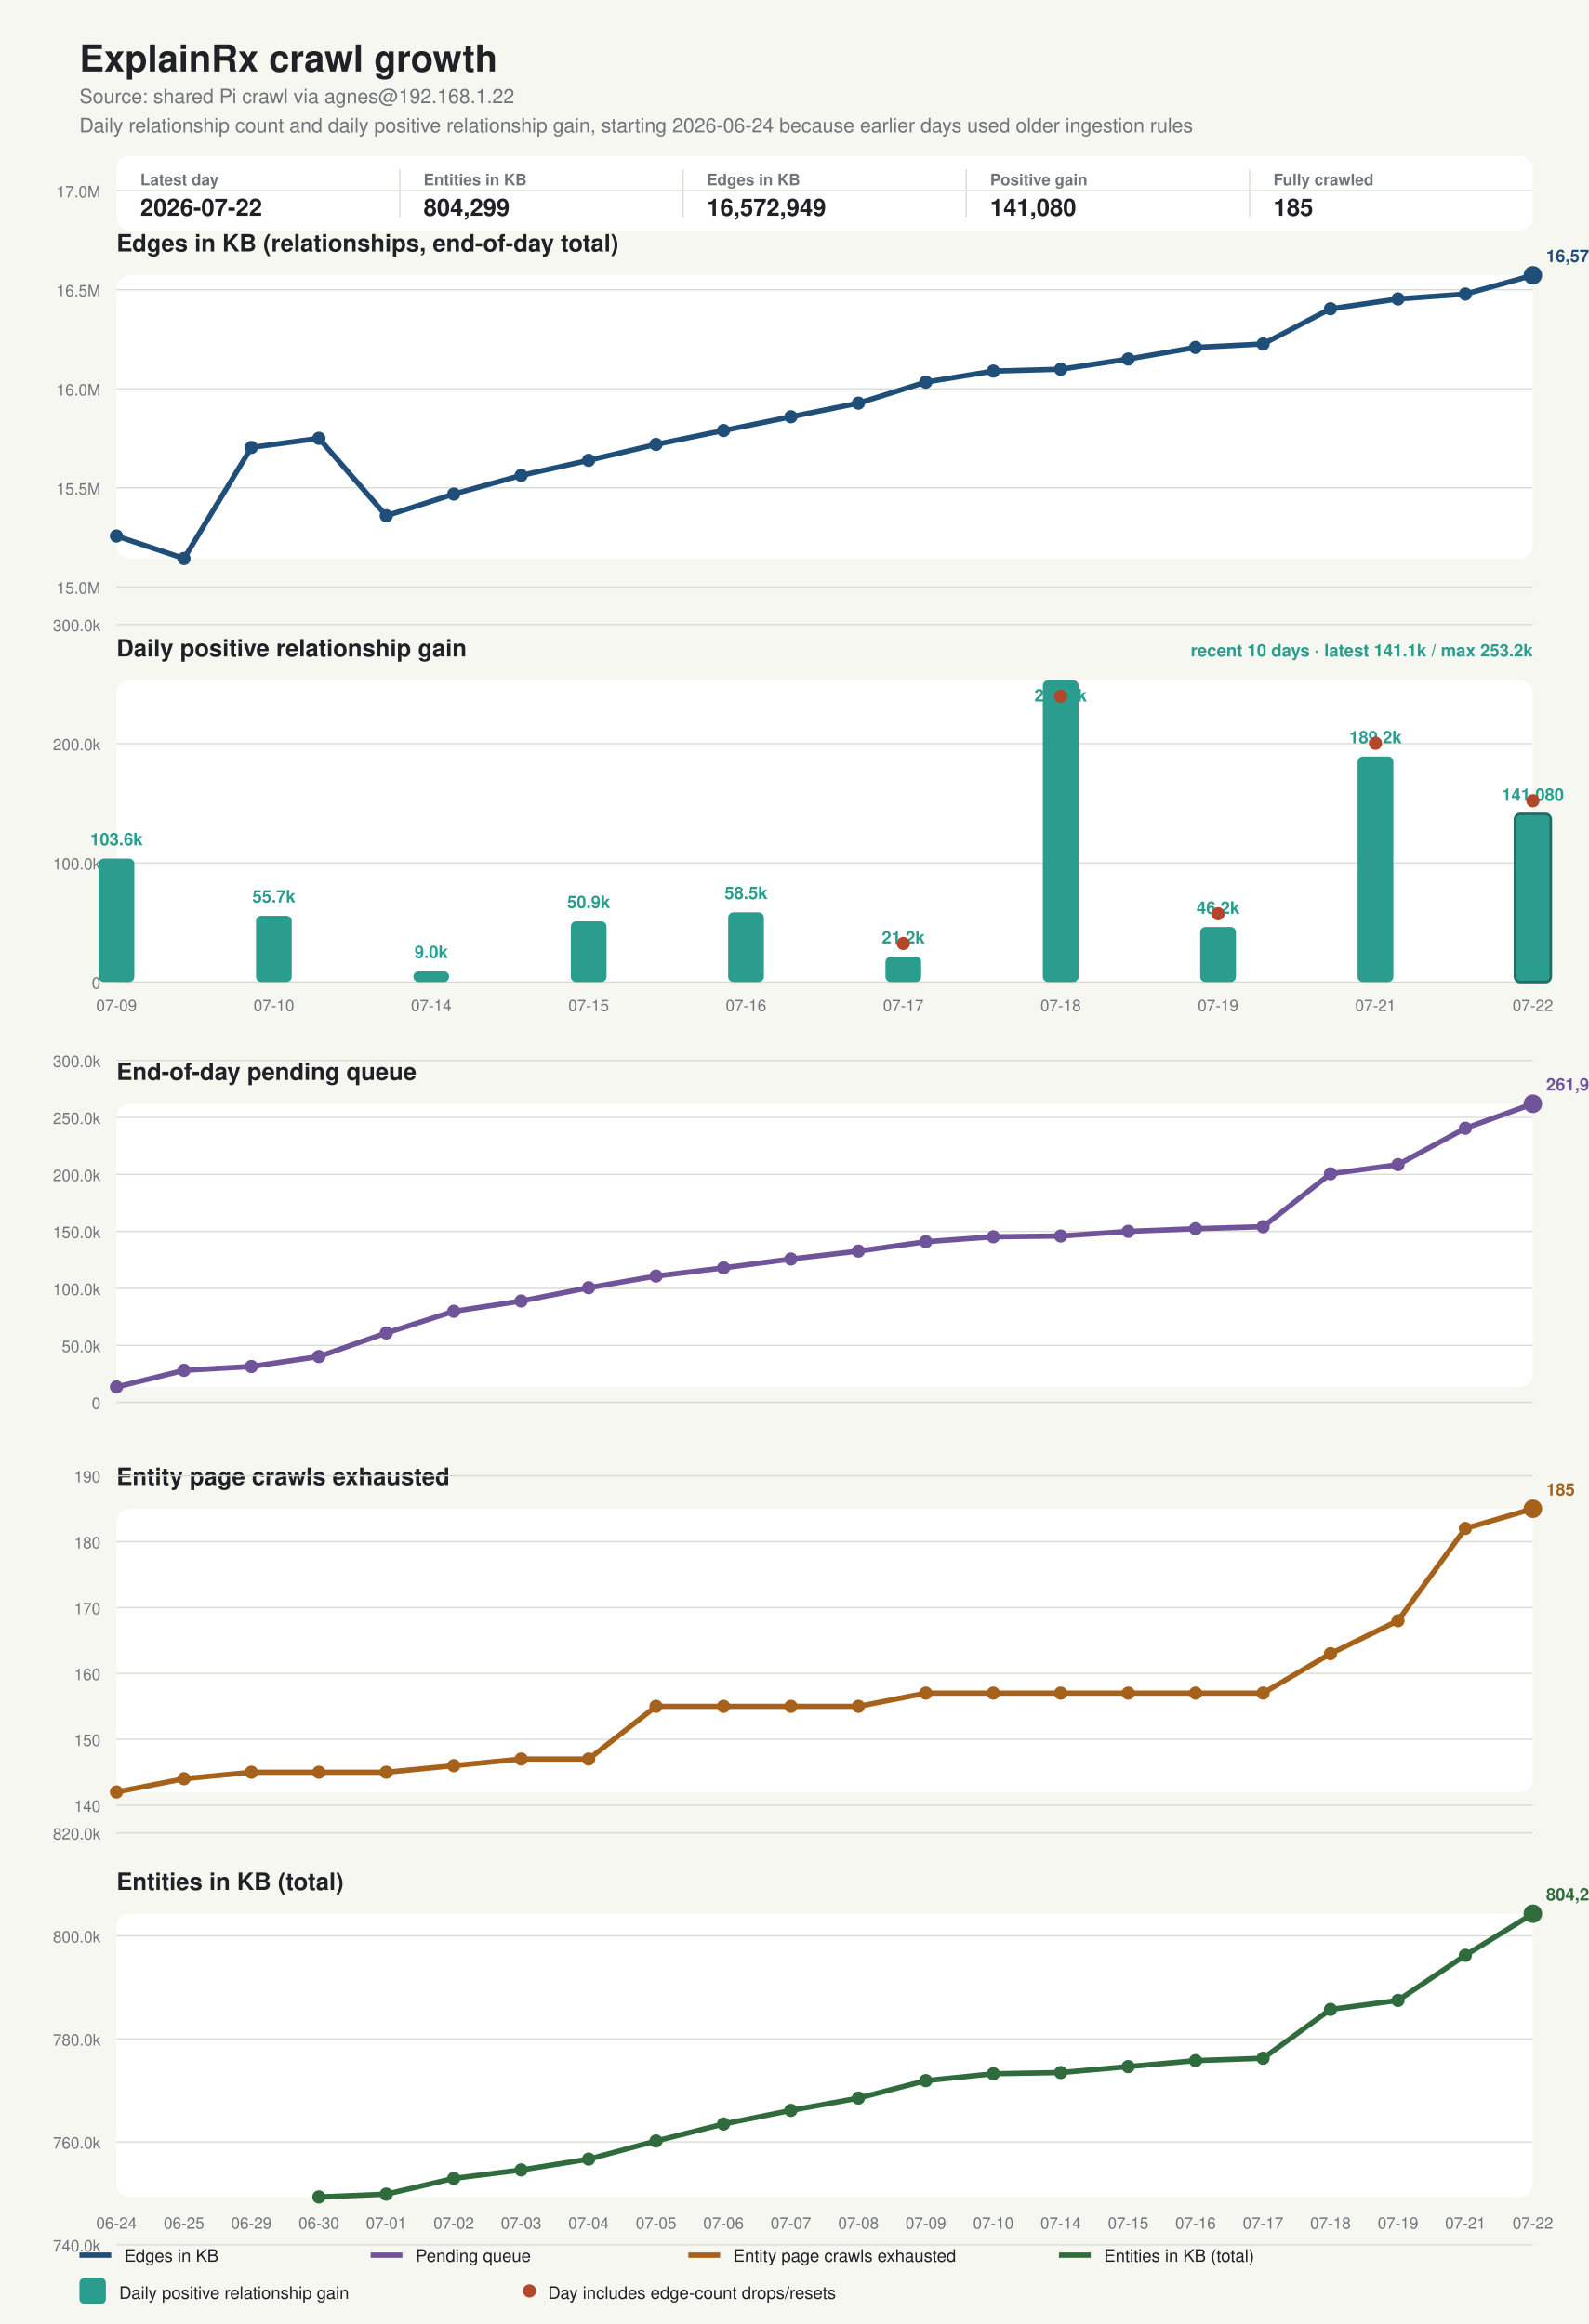
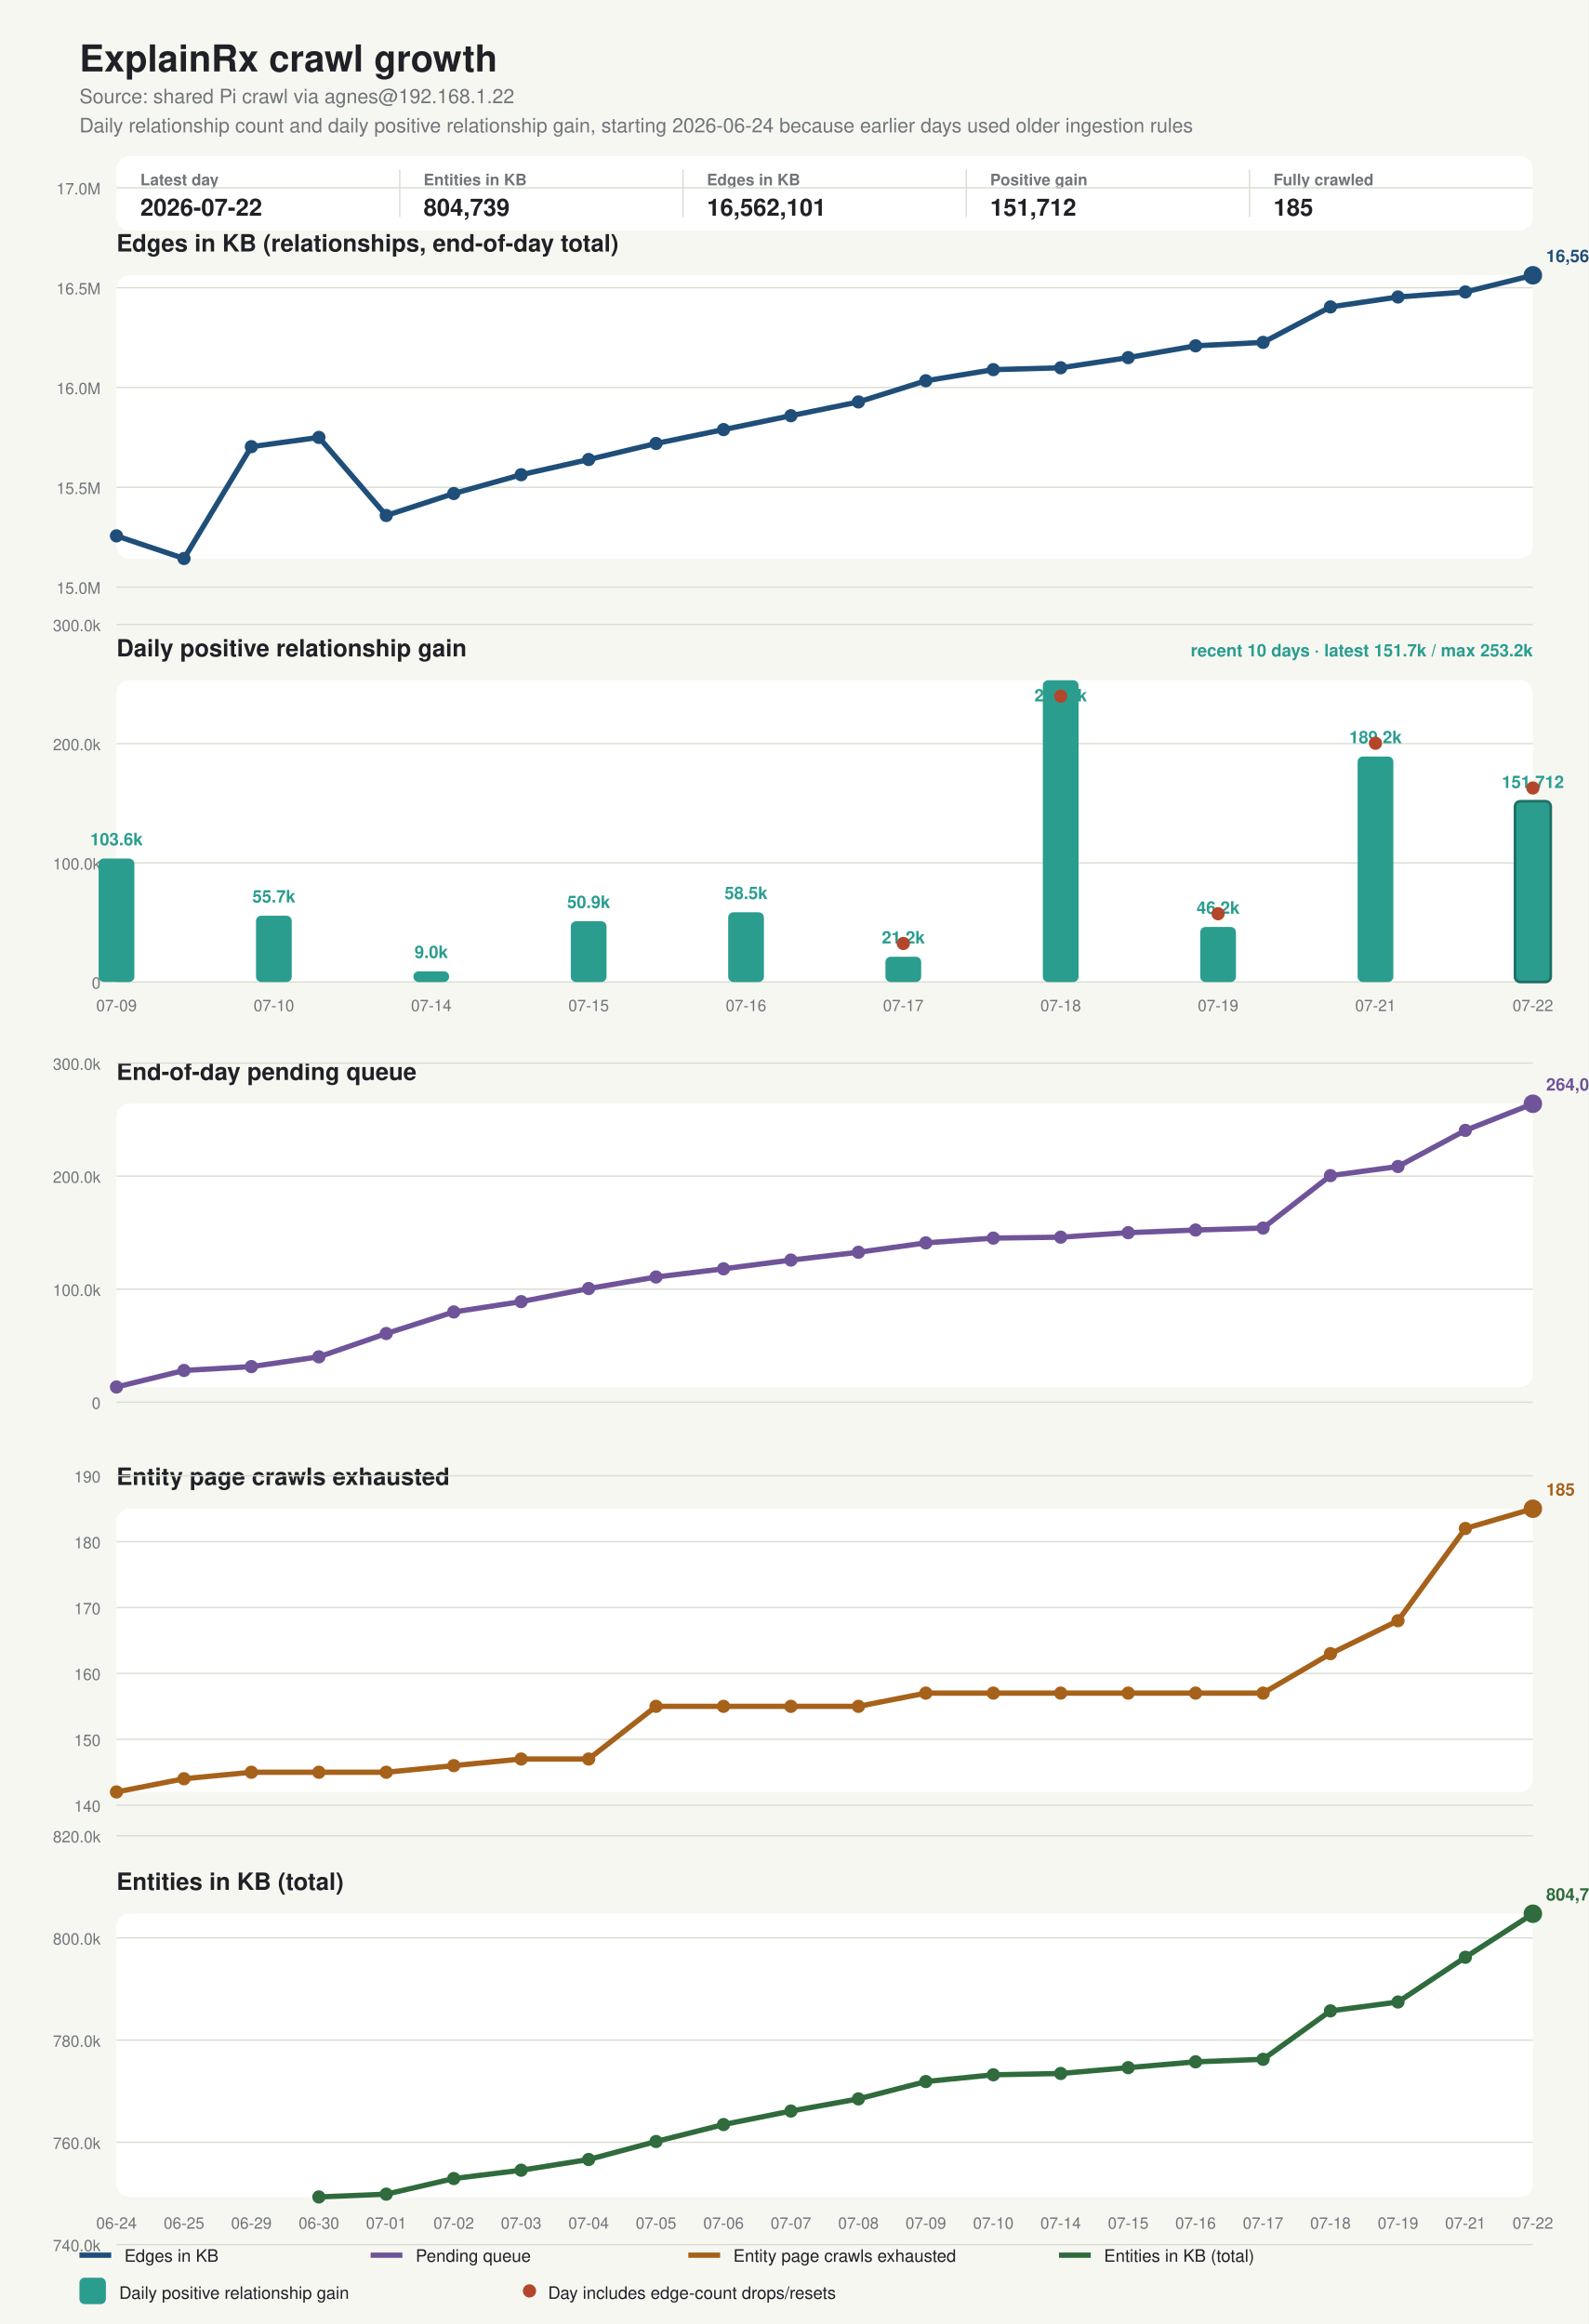
<svg xmlns="http://www.w3.org/2000/svg" width="1200" height="1756" viewBox="0 0 1200 1756">
  <rect width="100%" height="100%" fill="#f7f7f2" />
  <text x="60" y="54" font-family="Helvetica, Arial, sans-serif" font-size="28" font-weight="700" fill="#202126">ExplainRx crawl growth</text>
  <text x="60" y="78" font-family="Helvetica, Arial, sans-serif" font-size="15" fill="#70757a">Source: shared Pi crawl via agnes@192.168.1.22</text>
  <text x="60" y="100" font-family="Helvetica, Arial, sans-serif" font-size="15" fill="#70757a">Daily relationship count and daily positive relationship gain, starting 2026-06-24 because earlier days used older ingestion rules</text>
  <rect x="88" y="118" width="1070" height="56" fill="#ffffff" rx="10" />
  <rect x="88" y="208" width="1070" height="214" fill="#ffffff" rx="10" />
  <rect x="88" y="514" width="1070" height="228" fill="#ffffff" rx="10" />
  <rect x="88" y="834" width="1070" height="214" fill="#ffffff" rx="10" />
  <rect x="88" y="1140" width="1070" height="214" fill="#ffffff" rx="10" />
  <rect x="88" y="1446" width="1070" height="214" fill="#ffffff" rx="10" />
  <text x="88" y="190" font-family="Helvetica, Arial, sans-serif" font-size="18" font-weight="700" fill="#202126">Edges in KB (relationships, end-of-day total)</text>
  <text x="88" y="496" font-family="Helvetica, Arial, sans-serif" font-size="18" font-weight="700" fill="#202126">Daily positive relationship gain</text>
-   <text x="1158" y="496" text-anchor="end" font-family="Helvetica, Arial, sans-serif" font-size="13" font-weight="700" fill="#2a9d8f">recent 10 days · latest 141.1k / max 253.2k</text>
+   <text x="1158" y="496" text-anchor="end" font-family="Helvetica, Arial, sans-serif" font-size="13" font-weight="700" fill="#2a9d8f">recent 10 days · latest 151.7k / max 253.2k</text>
  <text x="88" y="816" font-family="Helvetica, Arial, sans-serif" font-size="18" font-weight="700" fill="#202126">End-of-day pending queue</text>
  <text x="88" y="1122" font-family="Helvetica, Arial, sans-serif" font-size="18" font-weight="700" fill="#202126">Entity page crawls exhausted</text>
  <text x="88" y="1428" font-family="Helvetica, Arial, sans-serif" font-size="18" font-weight="700" fill="#202126">Entities in KB (total)</text>
  <text x="106.0" y="140" font-family="Helvetica, Arial, sans-serif" font-size="12" font-weight="700" fill="#70757a">Latest day</text>
  <text x="106.0" y="163" font-family="Helvetica, Arial, sans-serif" font-size="18" font-weight="700" fill="#202126">2026-07-22</text>
  <line x1="302.0" y1="128" x2="302.0" y2="164" stroke="#d8ddd2" stroke-width="1" />
  <text x="320.0" y="140" font-family="Helvetica, Arial, sans-serif" font-size="12" font-weight="700" fill="#70757a">Entities in KB</text>
-   <text x="320.0" y="163" font-family="Helvetica, Arial, sans-serif" font-size="18" font-weight="700" fill="#202126">804,299</text>
+   <text x="320.0" y="163" font-family="Helvetica, Arial, sans-serif" font-size="18" font-weight="700" fill="#202126">804,739</text>
  <line x1="516.0" y1="128" x2="516.0" y2="164" stroke="#d8ddd2" stroke-width="1" />
  <text x="534.0" y="140" font-family="Helvetica, Arial, sans-serif" font-size="12" font-weight="700" fill="#70757a">Edges in KB</text>
-   <text x="534.0" y="163" font-family="Helvetica, Arial, sans-serif" font-size="18" font-weight="700" fill="#202126">16,572,949</text>
+   <text x="534.0" y="163" font-family="Helvetica, Arial, sans-serif" font-size="18" font-weight="700" fill="#202126">16,562,101</text>
  <line x1="730.0" y1="128" x2="730.0" y2="164" stroke="#d8ddd2" stroke-width="1" />
  <text x="748.0" y="140" font-family="Helvetica, Arial, sans-serif" font-size="12" font-weight="700" fill="#70757a">Positive gain</text>
-   <text x="748.0" y="163" font-family="Helvetica, Arial, sans-serif" font-size="18" font-weight="700" fill="#202126">141,080</text>
+   <text x="748.0" y="163" font-family="Helvetica, Arial, sans-serif" font-size="18" font-weight="700" fill="#202126">151,712</text>
  <line x1="944.0" y1="128" x2="944.0" y2="164" stroke="#d8ddd2" stroke-width="1" />
  <text x="962.0" y="140" font-family="Helvetica, Arial, sans-serif" font-size="12" font-weight="700" fill="#70757a">Fully crawled</text>
  <text x="962.0" y="163" font-family="Helvetica, Arial, sans-serif" font-size="18" font-weight="700" fill="#202126">185</text>
-   <line x1="88" y1="443.5" x2="1158" y2="443.5" stroke="#d8ddd2" stroke-width="1" />
-   <text x="76" y="448.5" text-anchor="end" font-family="Helvetica, Arial, sans-serif" font-size="12" fill="#70757a">15.0M</text>
-   <line x1="88" y1="368.6" x2="1158" y2="368.6" stroke="#d8ddd2" stroke-width="1" />
-   <text x="76" y="373.6" text-anchor="end" font-family="Helvetica, Arial, sans-serif" font-size="12" fill="#70757a">15.5M</text>
-   <line x1="88" y1="293.8" x2="1158" y2="293.8" stroke="#d8ddd2" stroke-width="1" />
-   <text x="76" y="298.8" text-anchor="end" font-family="Helvetica, Arial, sans-serif" font-size="12" fill="#70757a">16.0M</text>
-   <line x1="88" y1="218.9" x2="1158" y2="218.9" stroke="#d8ddd2" stroke-width="1" />
-   <text x="76" y="223.9" text-anchor="end" font-family="Helvetica, Arial, sans-serif" font-size="12" fill="#70757a">16.5M</text>
-   <line x1="88" y1="144.1" x2="1158" y2="144.1" stroke="#d8ddd2" stroke-width="1" />
-   <text x="76" y="149.1" text-anchor="end" font-family="Helvetica, Arial, sans-serif" font-size="12" fill="#70757a">17.0M</text>
+   <line x1="88" y1="443.6" x2="1158" y2="443.6" stroke="#d8ddd2" stroke-width="1" />
+   <text x="76" y="448.6" text-anchor="end" font-family="Helvetica, Arial, sans-serif" font-size="12" fill="#70757a">15.0M</text>
+   <line x1="88" y1="368.2" x2="1158" y2="368.2" stroke="#d8ddd2" stroke-width="1" />
+   <text x="76" y="373.2" text-anchor="end" font-family="Helvetica, Arial, sans-serif" font-size="12" fill="#70757a">15.5M</text>
+   <line x1="88" y1="292.8" x2="1158" y2="292.8" stroke="#d8ddd2" stroke-width="1" />
+   <text x="76" y="297.8" text-anchor="end" font-family="Helvetica, Arial, sans-serif" font-size="12" fill="#70757a">16.0M</text>
+   <line x1="88" y1="217.4" x2="1158" y2="217.4" stroke="#d8ddd2" stroke-width="1" />
+   <text x="76" y="222.4" text-anchor="end" font-family="Helvetica, Arial, sans-serif" font-size="12" fill="#70757a">16.5M</text>
+   <line x1="88" y1="141.9" x2="1158" y2="141.9" stroke="#d8ddd2" stroke-width="1" />
+   <text x="76" y="146.9" text-anchor="end" font-family="Helvetica, Arial, sans-serif" font-size="12" fill="#70757a">17.0M</text>
  <line x1="88" y1="742.0" x2="1158" y2="742.0" stroke="#d8ddd2" stroke-width="1" />
  <text x="76" y="747.0" text-anchor="end" font-family="Helvetica, Arial, sans-serif" font-size="12" fill="#70757a">0</text>
  <line x1="88" y1="652.0" x2="1158" y2="652.0" stroke="#d8ddd2" stroke-width="1" />
  <text x="76" y="657.0" text-anchor="end" font-family="Helvetica, Arial, sans-serif" font-size="12" fill="#70757a">100.0k</text>
  <line x1="88" y1="561.9" x2="1158" y2="561.9" stroke="#d8ddd2" stroke-width="1" />
  <text x="76" y="566.9" text-anchor="end" font-family="Helvetica, Arial, sans-serif" font-size="12" fill="#70757a">200.0k</text>
  <line x1="88" y1="471.9" x2="1158" y2="471.9" stroke="#d8ddd2" stroke-width="1" />
  <text x="76" y="476.9" text-anchor="end" font-family="Helvetica, Arial, sans-serif" font-size="12" fill="#70757a">300.0k</text>
-   <line x1="88" y1="1059.6" x2="1158" y2="1059.6" stroke="#d8ddd2" stroke-width="1" />
-   <text x="76" y="1064.6" text-anchor="end" font-family="Helvetica, Arial, sans-serif" font-size="12" fill="#70757a">0</text>
-   <line x1="88" y1="1016.6" x2="1158" y2="1016.6" stroke="#d8ddd2" stroke-width="1" />
-   <text x="76" y="1021.6" text-anchor="end" font-family="Helvetica, Arial, sans-serif" font-size="12" fill="#70757a">50.0k</text>
-   <line x1="88" y1="973.5" x2="1158" y2="973.5" stroke="#d8ddd2" stroke-width="1" />
-   <text x="76" y="978.5" text-anchor="end" font-family="Helvetica, Arial, sans-serif" font-size="12" fill="#70757a">100.0k</text>
-   <line x1="88" y1="930.4" x2="1158" y2="930.4" stroke="#d8ddd2" stroke-width="1" />
-   <text x="76" y="935.4" text-anchor="end" font-family="Helvetica, Arial, sans-serif" font-size="12" fill="#70757a">150.0k</text>
-   <line x1="88" y1="887.4" x2="1158" y2="887.4" stroke="#d8ddd2" stroke-width="1" />
-   <text x="76" y="892.4" text-anchor="end" font-family="Helvetica, Arial, sans-serif" font-size="12" fill="#70757a">200.0k</text>
-   <line x1="88" y1="844.3" x2="1158" y2="844.3" stroke="#d8ddd2" stroke-width="1" />
-   <text x="76" y="849.3" text-anchor="end" font-family="Helvetica, Arial, sans-serif" font-size="12" fill="#70757a">250.0k</text>
-   <line x1="88" y1="801.2" x2="1158" y2="801.2" stroke="#d8ddd2" stroke-width="1" />
-   <text x="76" y="806.2" text-anchor="end" font-family="Helvetica, Arial, sans-serif" font-size="12" fill="#70757a">300.0k</text>
+   <line x1="88" y1="1059.5" x2="1158" y2="1059.5" stroke="#d8ddd2" stroke-width="1" />
+   <text x="76" y="1064.5" text-anchor="end" font-family="Helvetica, Arial, sans-serif" font-size="12" fill="#70757a">0</text>
+   <line x1="88" y1="974.1" x2="1158" y2="974.1" stroke="#d8ddd2" stroke-width="1" />
+   <text x="76" y="979.1" text-anchor="end" font-family="Helvetica, Arial, sans-serif" font-size="12" fill="#70757a">100.0k</text>
+   <line x1="88" y1="888.7" x2="1158" y2="888.7" stroke="#d8ddd2" stroke-width="1" />
+   <text x="76" y="893.7" text-anchor="end" font-family="Helvetica, Arial, sans-serif" font-size="12" fill="#70757a">200.0k</text>
+   <line x1="88" y1="803.3" x2="1158" y2="803.3" stroke="#d8ddd2" stroke-width="1" />
+   <text x="76" y="808.3" text-anchor="end" font-family="Helvetica, Arial, sans-serif" font-size="12" fill="#70757a">300.0k</text>
  <line x1="88" y1="1364.0" x2="1158" y2="1364.0" stroke="#d8ddd2" stroke-width="1" />
  <text x="76" y="1369.0" text-anchor="end" font-family="Helvetica, Arial, sans-serif" font-size="12" fill="#70757a">140</text>
  <line x1="88" y1="1314.2" x2="1158" y2="1314.2" stroke="#d8ddd2" stroke-width="1" />
  <text x="76" y="1319.2" text-anchor="end" font-family="Helvetica, Arial, sans-serif" font-size="12" fill="#70757a">150</text>
  <line x1="88" y1="1264.4" x2="1158" y2="1264.4" stroke="#d8ddd2" stroke-width="1" />
  <text x="76" y="1269.4" text-anchor="end" font-family="Helvetica, Arial, sans-serif" font-size="12" fill="#70757a">160</text>
  <line x1="88" y1="1214.7" x2="1158" y2="1214.7" stroke="#d8ddd2" stroke-width="1" />
  <text x="76" y="1219.7" text-anchor="end" font-family="Helvetica, Arial, sans-serif" font-size="12" fill="#70757a">170</text>
  <line x1="88" y1="1164.9" x2="1158" y2="1164.9" stroke="#d8ddd2" stroke-width="1" />
  <text x="76" y="1169.9" text-anchor="end" font-family="Helvetica, Arial, sans-serif" font-size="12" fill="#70757a">180</text>
  <line x1="88" y1="1115.1" x2="1158" y2="1115.1" stroke="#d8ddd2" stroke-width="1" />
  <text x="76" y="1120.1" text-anchor="end" font-family="Helvetica, Arial, sans-serif" font-size="12" fill="#70757a">190</text>
-   <line x1="88" y1="1696.2" x2="1158" y2="1696.2" stroke="#d8ddd2" stroke-width="1" />
-   <text x="76" y="1701.2" text-anchor="end" font-family="Helvetica, Arial, sans-serif" font-size="12" fill="#70757a">740.0k</text>
-   <line x1="88" y1="1618.4" x2="1158" y2="1618.4" stroke="#d8ddd2" stroke-width="1" />
-   <text x="76" y="1623.4" text-anchor="end" font-family="Helvetica, Arial, sans-serif" font-size="12" fill="#70757a">760.0k</text>
-   <line x1="88" y1="1540.6" x2="1158" y2="1540.6" stroke="#d8ddd2" stroke-width="1" />
-   <text x="76" y="1545.6" text-anchor="end" font-family="Helvetica, Arial, sans-serif" font-size="12" fill="#70757a">780.0k</text>
-   <line x1="88" y1="1462.7" x2="1158" y2="1462.7" stroke="#d8ddd2" stroke-width="1" />
-   <text x="76" y="1467.7" text-anchor="end" font-family="Helvetica, Arial, sans-serif" font-size="12" fill="#70757a">800.0k</text>
-   <line x1="88" y1="1384.9" x2="1158" y2="1384.9" stroke="#d8ddd2" stroke-width="1" />
-   <text x="76" y="1389.9" text-anchor="end" font-family="Helvetica, Arial, sans-serif" font-size="12" fill="#70757a">820.0k</text>
-   <path d="M 88.0 405.0 L 139.0 422.0 L 189.9 338.1 L 240.9 331.2 L 291.8 389.7 L 342.8 373.3 L 393.7 359.2 L 444.7 347.8 L 495.6 335.8 L 546.6 325.3 L 597.5 314.9 L 648.5 304.6 L 699.4 288.7 L 750.4 280.4 L 801.3 279.0 L 852.3 271.3 L 903.2 262.5 L 954.2 259.9 L 1005.1 233.3 L 1056.1 225.9 L 1107.0 222.2 L 1158.0 208.0" fill="none" stroke="#1f4e79" stroke-width="4" stroke-linecap="round" stroke-linejoin="round" />
-   <circle cx="88.0" cy="405.0" r="5" fill="#1f4e79" />
+   <line x1="88" y1="1696.0" x2="1158" y2="1696.0" stroke="#d8ddd2" stroke-width="1" />
+   <text x="76" y="1701.0" text-anchor="end" font-family="Helvetica, Arial, sans-serif" font-size="12" fill="#70757a">740.0k</text>
+   <line x1="88" y1="1618.7" x2="1158" y2="1618.7" stroke="#d8ddd2" stroke-width="1" />
+   <text x="76" y="1623.7" text-anchor="end" font-family="Helvetica, Arial, sans-serif" font-size="12" fill="#70757a">760.0k</text>
+   <line x1="88" y1="1541.5" x2="1158" y2="1541.5" stroke="#d8ddd2" stroke-width="1" />
+   <text x="76" y="1546.5" text-anchor="end" font-family="Helvetica, Arial, sans-serif" font-size="12" fill="#70757a">780.0k</text>
+   <line x1="88" y1="1464.3" x2="1158" y2="1464.3" stroke="#d8ddd2" stroke-width="1" />
+   <text x="76" y="1469.3" text-anchor="end" font-family="Helvetica, Arial, sans-serif" font-size="12" fill="#70757a">800.0k</text>
+   <line x1="88" y1="1387.1" x2="1158" y2="1387.1" stroke="#d8ddd2" stroke-width="1" />
+   <text x="76" y="1392.1" text-anchor="end" font-family="Helvetica, Arial, sans-serif" font-size="12" fill="#70757a">820.0k</text>
+   <path d="M 88.0 404.9 L 139.0 422.0 L 189.9 337.5 L 240.9 330.5 L 291.8 389.5 L 342.8 372.9 L 393.7 358.7 L 444.7 347.2 L 495.6 335.1 L 546.6 324.6 L 597.5 314.1 L 648.5 303.7 L 699.4 287.7 L 750.4 279.3 L 801.3 277.9 L 852.3 270.2 L 903.2 261.3 L 954.2 258.7 L 1005.1 231.9 L 1056.1 224.4 L 1107.0 220.6 L 1158.0 208.0" fill="none" stroke="#1f4e79" stroke-width="4" stroke-linecap="round" stroke-linejoin="round" />
+   <circle cx="88.0" cy="404.9" r="5" fill="#1f4e79" />
  <circle cx="139.0" cy="422.0" r="5" fill="#1f4e79" />
-   <circle cx="189.9" cy="338.1" r="5" fill="#1f4e79" />
-   <circle cx="240.9" cy="331.2" r="5" fill="#1f4e79" />
-   <circle cx="291.8" cy="389.7" r="5" fill="#1f4e79" />
-   <circle cx="342.8" cy="373.3" r="5" fill="#1f4e79" />
-   <circle cx="393.7" cy="359.2" r="5" fill="#1f4e79" />
-   <circle cx="444.7" cy="347.8" r="5" fill="#1f4e79" />
-   <circle cx="495.6" cy="335.8" r="5" fill="#1f4e79" />
-   <circle cx="546.6" cy="325.3" r="5" fill="#1f4e79" />
-   <circle cx="597.5" cy="314.9" r="5" fill="#1f4e79" />
-   <circle cx="648.5" cy="304.6" r="5" fill="#1f4e79" />
-   <circle cx="699.4" cy="288.7" r="5" fill="#1f4e79" />
-   <circle cx="750.4" cy="280.4" r="5" fill="#1f4e79" />
-   <circle cx="801.3" cy="279.0" r="5" fill="#1f4e79" />
-   <circle cx="852.3" cy="271.3" r="5" fill="#1f4e79" />
-   <circle cx="903.2" cy="262.5" r="5" fill="#1f4e79" />
-   <circle cx="954.2" cy="259.9" r="5" fill="#1f4e79" />
-   <circle cx="1005.1" cy="233.3" r="5" fill="#1f4e79" />
-   <circle cx="1056.1" cy="225.9" r="5" fill="#1f4e79" />
-   <circle cx="1107.0" cy="222.2" r="5" fill="#1f4e79" />
+   <circle cx="189.9" cy="337.5" r="5" fill="#1f4e79" />
+   <circle cx="240.9" cy="330.5" r="5" fill="#1f4e79" />
+   <circle cx="291.8" cy="389.5" r="5" fill="#1f4e79" />
+   <circle cx="342.8" cy="372.9" r="5" fill="#1f4e79" />
+   <circle cx="393.7" cy="358.7" r="5" fill="#1f4e79" />
+   <circle cx="444.7" cy="347.2" r="5" fill="#1f4e79" />
+   <circle cx="495.6" cy="335.1" r="5" fill="#1f4e79" />
+   <circle cx="546.6" cy="324.6" r="5" fill="#1f4e79" />
+   <circle cx="597.5" cy="314.1" r="5" fill="#1f4e79" />
+   <circle cx="648.5" cy="303.7" r="5" fill="#1f4e79" />
+   <circle cx="699.4" cy="287.7" r="5" fill="#1f4e79" />
+   <circle cx="750.4" cy="279.3" r="5" fill="#1f4e79" />
+   <circle cx="801.3" cy="277.9" r="5" fill="#1f4e79" />
+   <circle cx="852.3" cy="270.2" r="5" fill="#1f4e79" />
+   <circle cx="903.2" cy="261.3" r="5" fill="#1f4e79" />
+   <circle cx="954.2" cy="258.7" r="5" fill="#1f4e79" />
+   <circle cx="1005.1" cy="231.9" r="5" fill="#1f4e79" />
+   <circle cx="1056.1" cy="224.4" r="5" fill="#1f4e79" />
+   <circle cx="1107.0" cy="220.6" r="5" fill="#1f4e79" />
  <circle cx="1158.0" cy="208.0" r="7" fill="#1f4e79" />
-   <text x="1168.0" y="198.0" font-family="Helvetica, Arial, sans-serif" font-size="13" font-weight="700" fill="#1f4e79">16,572,949</text>
+   <text x="1168.0" y="198.0" font-family="Helvetica, Arial, sans-serif" font-size="13" font-weight="700" fill="#1f4e79">16,562,101</text>
  <rect x="74.5" y="648.7" width="27" height="93.3" rx="4" fill="#2a9d8f" stroke="none" stroke-width="0" />
  <text x="88.0" y="638.7" text-anchor="middle" font-family="Helvetica, Arial, sans-serif" font-size="13" font-weight="700" fill="#2a9d8f">103.6k</text>
  <rect x="193.4" y="691.9" width="27" height="50.1" rx="4" fill="#2a9d8f" stroke="none" stroke-width="0" />
  <text x="206.9" y="681.9" text-anchor="middle" font-family="Helvetica, Arial, sans-serif" font-size="13" font-weight="700" fill="#2a9d8f">55.7k</text>
  <rect x="312.3" y="733.9" width="27" height="8.1" rx="4" fill="#2a9d8f" stroke="none" stroke-width="0" />
  <text x="325.8" y="723.9" text-anchor="middle" font-family="Helvetica, Arial, sans-serif" font-size="13" font-weight="700" fill="#2a9d8f">9.0k</text>
  <rect x="431.2" y="696.1" width="27" height="45.9" rx="4" fill="#2a9d8f" stroke="none" stroke-width="0" />
  <text x="444.7" y="686.1" text-anchor="middle" font-family="Helvetica, Arial, sans-serif" font-size="13" font-weight="700" fill="#2a9d8f">50.9k</text>
  <rect x="550.1" y="689.3" width="27" height="52.7" rx="4" fill="#2a9d8f" stroke="none" stroke-width="0" />
  <text x="563.6" y="679.3" text-anchor="middle" font-family="Helvetica, Arial, sans-serif" font-size="13" font-weight="700" fill="#2a9d8f">58.5k</text>
  <rect x="668.9" y="722.9" width="27" height="19.1" rx="4" fill="#2a9d8f" stroke="none" stroke-width="0" />
  <text x="682.4" y="712.9" text-anchor="middle" font-family="Helvetica, Arial, sans-serif" font-size="13" font-weight="700" fill="#2a9d8f">21.2k</text>
  <circle cx="682.4" cy="712.9" r="5" fill="#b3472c" />
  <rect x="787.8" y="514.0" width="27" height="228.0" rx="4" fill="#2a9d8f" stroke="none" stroke-width="0" />
  <text x="801.3" y="530.0" text-anchor="middle" font-family="Helvetica, Arial, sans-serif" font-size="13" font-weight="700" fill="#2a9d8f">253.2k</text>
  <circle cx="801.3" cy="526.0" r="5" fill="#b3472c" />
  <rect x="906.7" y="700.4" width="27" height="41.6" rx="4" fill="#2a9d8f" stroke="none" stroke-width="0" />
  <text x="920.2" y="690.4" text-anchor="middle" font-family="Helvetica, Arial, sans-serif" font-size="13" font-weight="700" fill="#2a9d8f">46.2k</text>
  <circle cx="920.2" cy="690.4" r="5" fill="#b3472c" />
  <rect x="1025.6" y="571.6" width="27" height="170.4" rx="4" fill="#2a9d8f" stroke="none" stroke-width="0" />
  <text x="1039.1" y="561.6" text-anchor="middle" font-family="Helvetica, Arial, sans-serif" font-size="13" font-weight="700" fill="#2a9d8f">189.2k</text>
  <circle cx="1039.1" cy="561.6" r="5" fill="#b3472c" />
-   <rect x="1144.5" y="615.0" width="27" height="127.0" rx="4" fill="#2a9d8f" stroke="#1f6f66" stroke-width="2" />
-   <text x="1158.0" y="605.0" text-anchor="middle" font-family="Helvetica, Arial, sans-serif" font-size="13" font-weight="700" fill="#2a9d8f">141,080</text>
-   <circle cx="1158.0" cy="605.0" r="5" fill="#b3472c" />
+   <rect x="1144.5" y="605.4" width="27" height="136.6" rx="4" fill="#2a9d8f" stroke="#1f6f66" stroke-width="2" />
+   <text x="1158.0" y="595.4" text-anchor="middle" font-family="Helvetica, Arial, sans-serif" font-size="13" font-weight="700" fill="#2a9d8f">151,712</text>
+   <circle cx="1158.0" cy="595.4" r="5" fill="#b3472c" />
  <text x="88.0" y="764" text-anchor="middle" font-family="Helvetica, Arial, sans-serif" font-size="12" fill="#70757a">07-09</text>
  <text x="206.9" y="764" text-anchor="middle" font-family="Helvetica, Arial, sans-serif" font-size="12" fill="#70757a">07-10</text>
  <text x="325.8" y="764" text-anchor="middle" font-family="Helvetica, Arial, sans-serif" font-size="12" fill="#70757a">07-14</text>
  <text x="444.7" y="764" text-anchor="middle" font-family="Helvetica, Arial, sans-serif" font-size="12" fill="#70757a">07-15</text>
  <text x="563.6" y="764" text-anchor="middle" font-family="Helvetica, Arial, sans-serif" font-size="12" fill="#70757a">07-16</text>
  <text x="682.4" y="764" text-anchor="middle" font-family="Helvetica, Arial, sans-serif" font-size="12" fill="#70757a">07-17</text>
  <text x="801.3" y="764" text-anchor="middle" font-family="Helvetica, Arial, sans-serif" font-size="12" fill="#70757a">07-18</text>
  <text x="920.2" y="764" text-anchor="middle" font-family="Helvetica, Arial, sans-serif" font-size="12" fill="#70757a">07-19</text>
  <text x="1039.1" y="764" text-anchor="middle" font-family="Helvetica, Arial, sans-serif" font-size="12" fill="#70757a">07-21</text>
  <text x="1158.0" y="764" text-anchor="middle" font-family="Helvetica, Arial, sans-serif" font-size="12" fill="#70757a">07-22</text>
-   <path d="M 88.0 1048.0 L 139.0 1035.4 L 189.9 1032.5 L 240.9 1025.0 L 291.8 1007.2 L 342.8 990.8 L 393.7 983.0 L 444.7 973.0 L 495.6 964.2 L 546.6 958.0 L 597.5 951.3 L 648.5 945.3 L 699.4 938.2 L 750.4 934.5 L 801.3 933.9 L 852.3 930.4 L 903.2 928.4 L 954.2 926.9 L 1005.1 886.9 L 1056.1 880.0 L 1107.0 852.5 L 1158.0 834.0" fill="none" stroke="#6f5499" stroke-width="4" stroke-linecap="round" stroke-linejoin="round" />
+   <path d="M 88.0 1048.0 L 139.0 1035.5 L 189.9 1032.6 L 240.9 1025.2 L 291.8 1007.6 L 342.8 991.3 L 393.7 983.5 L 444.7 973.6 L 495.6 964.9 L 546.6 958.7 L 597.5 952.1 L 648.5 946.2 L 699.4 939.1 L 750.4 935.5 L 801.3 934.8 L 852.3 931.4 L 903.2 929.4 L 954.2 927.9 L 1005.1 888.3 L 1056.1 881.4 L 1107.0 854.1 L 1158.0 834.0" fill="none" stroke="#6f5499" stroke-width="4" stroke-linecap="round" stroke-linejoin="round" />
  <circle cx="88.0" cy="1048.0" r="5" fill="#6f5499" />
-   <circle cx="139.0" cy="1035.4" r="5" fill="#6f5499" />
-   <circle cx="189.9" cy="1032.5" r="5" fill="#6f5499" />
-   <circle cx="240.9" cy="1025.0" r="5" fill="#6f5499" />
-   <circle cx="291.8" cy="1007.2" r="5" fill="#6f5499" />
-   <circle cx="342.8" cy="990.8" r="5" fill="#6f5499" />
-   <circle cx="393.7" cy="983.0" r="5" fill="#6f5499" />
-   <circle cx="444.7" cy="973.0" r="5" fill="#6f5499" />
-   <circle cx="495.6" cy="964.2" r="5" fill="#6f5499" />
-   <circle cx="546.6" cy="958.0" r="5" fill="#6f5499" />
-   <circle cx="597.5" cy="951.3" r="5" fill="#6f5499" />
-   <circle cx="648.5" cy="945.3" r="5" fill="#6f5499" />
-   <circle cx="699.4" cy="938.2" r="5" fill="#6f5499" />
-   <circle cx="750.4" cy="934.5" r="5" fill="#6f5499" />
-   <circle cx="801.3" cy="933.9" r="5" fill="#6f5499" />
-   <circle cx="852.3" cy="930.4" r="5" fill="#6f5499" />
-   <circle cx="903.2" cy="928.4" r="5" fill="#6f5499" />
-   <circle cx="954.2" cy="926.9" r="5" fill="#6f5499" />
-   <circle cx="1005.1" cy="886.9" r="5" fill="#6f5499" />
-   <circle cx="1056.1" cy="880.0" r="5" fill="#6f5499" />
-   <circle cx="1107.0" cy="852.5" r="5" fill="#6f5499" />
+   <circle cx="139.0" cy="1035.5" r="5" fill="#6f5499" />
+   <circle cx="189.9" cy="1032.6" r="5" fill="#6f5499" />
+   <circle cx="240.9" cy="1025.2" r="5" fill="#6f5499" />
+   <circle cx="291.8" cy="1007.6" r="5" fill="#6f5499" />
+   <circle cx="342.8" cy="991.3" r="5" fill="#6f5499" />
+   <circle cx="393.7" cy="983.5" r="5" fill="#6f5499" />
+   <circle cx="444.7" cy="973.6" r="5" fill="#6f5499" />
+   <circle cx="495.6" cy="964.9" r="5" fill="#6f5499" />
+   <circle cx="546.6" cy="958.7" r="5" fill="#6f5499" />
+   <circle cx="597.5" cy="952.1" r="5" fill="#6f5499" />
+   <circle cx="648.5" cy="946.2" r="5" fill="#6f5499" />
+   <circle cx="699.4" cy="939.1" r="5" fill="#6f5499" />
+   <circle cx="750.4" cy="935.5" r="5" fill="#6f5499" />
+   <circle cx="801.3" cy="934.8" r="5" fill="#6f5499" />
+   <circle cx="852.3" cy="931.4" r="5" fill="#6f5499" />
+   <circle cx="903.2" cy="929.4" r="5" fill="#6f5499" />
+   <circle cx="954.2" cy="927.9" r="5" fill="#6f5499" />
+   <circle cx="1005.1" cy="888.3" r="5" fill="#6f5499" />
+   <circle cx="1056.1" cy="881.4" r="5" fill="#6f5499" />
+   <circle cx="1107.0" cy="854.1" r="5" fill="#6f5499" />
  <circle cx="1158.0" cy="834.0" r="7" fill="#6f5499" />
-   <text x="1168.0" y="824.0" font-family="Helvetica, Arial, sans-serif" font-size="13" font-weight="700" fill="#6f5499">261,959</text>
+   <text x="1168.0" y="824.0" font-family="Helvetica, Arial, sans-serif" font-size="13" font-weight="700" fill="#6f5499">264,044</text>
  <path d="M 88.0 1354.0 L 139.0 1344.0 L 189.9 1339.1 L 240.9 1339.1 L 291.8 1339.1 L 342.8 1334.1 L 393.7 1329.1 L 444.7 1329.1 L 495.6 1289.3 L 546.6 1289.3 L 597.5 1289.3 L 648.5 1289.3 L 699.4 1279.3 L 750.4 1279.3 L 801.3 1279.3 L 852.3 1279.3 L 903.2 1279.3 L 954.2 1279.3 L 1005.1 1249.5 L 1056.1 1224.6 L 1107.0 1154.9 L 1158.0 1140.0" fill="none" stroke="#a6611a" stroke-width="4" stroke-linecap="round" stroke-linejoin="round" />
  <circle cx="88.0" cy="1354.0" r="5" fill="#a6611a" />
  <circle cx="139.0" cy="1344.0" r="5" fill="#a6611a" />
  <circle cx="189.9" cy="1339.1" r="5" fill="#a6611a" />
  <circle cx="240.9" cy="1339.1" r="5" fill="#a6611a" />
  <circle cx="291.8" cy="1339.1" r="5" fill="#a6611a" />
  <circle cx="342.8" cy="1334.1" r="5" fill="#a6611a" />
  <circle cx="393.7" cy="1329.1" r="5" fill="#a6611a" />
  <circle cx="444.7" cy="1329.1" r="5" fill="#a6611a" />
  <circle cx="495.6" cy="1289.3" r="5" fill="#a6611a" />
  <circle cx="546.6" cy="1289.3" r="5" fill="#a6611a" />
  <circle cx="597.5" cy="1289.3" r="5" fill="#a6611a" />
  <circle cx="648.5" cy="1289.3" r="5" fill="#a6611a" />
  <circle cx="699.4" cy="1279.3" r="5" fill="#a6611a" />
  <circle cx="750.4" cy="1279.3" r="5" fill="#a6611a" />
  <circle cx="801.3" cy="1279.3" r="5" fill="#a6611a" />
  <circle cx="852.3" cy="1279.3" r="5" fill="#a6611a" />
  <circle cx="903.2" cy="1279.3" r="5" fill="#a6611a" />
  <circle cx="954.2" cy="1279.3" r="5" fill="#a6611a" />
  <circle cx="1005.1" cy="1249.5" r="5" fill="#a6611a" />
  <circle cx="1056.1" cy="1224.6" r="5" fill="#a6611a" />
  <circle cx="1107.0" cy="1154.9" r="5" fill="#a6611a" />
  <circle cx="1158.0" cy="1140.0" r="7" fill="#a6611a" />
  <text x="1168.0" y="1130.0" font-family="Helvetica, Arial, sans-serif" font-size="13" font-weight="700" fill="#a6611a">185</text>
-   <path d="M 240.9 1660.0 L 291.8 1657.9 L 342.8 1646.0 L 393.7 1639.6 L 444.7 1631.4 L 495.6 1617.7 L 546.6 1604.9 L 597.5 1594.6 L 648.5 1585.3 L 699.4 1572.1 L 750.4 1566.9 L 801.3 1566.0 L 852.3 1561.5 L 903.2 1557.0 L 954.2 1555.2 L 1005.1 1518.3 L 1056.1 1511.5 L 1107.0 1477.4 L 1158.0 1446.0" fill="none" stroke="#2f6b3c" stroke-width="4" stroke-linecap="round" stroke-linejoin="round" />
+   <path d="M 240.9 1660.0 L 291.8 1657.9 L 342.8 1646.1 L 393.7 1639.8 L 444.7 1631.7 L 495.6 1618.1 L 546.6 1605.3 L 597.5 1595.1 L 648.5 1585.9 L 699.4 1572.8 L 750.4 1567.7 L 801.3 1566.7 L 852.3 1562.3 L 903.2 1557.9 L 954.2 1556.0 L 1005.1 1519.4 L 1056.1 1512.7 L 1107.0 1478.9 L 1158.0 1446.0" fill="none" stroke="#2f6b3c" stroke-width="4" stroke-linecap="round" stroke-linejoin="round" />
  <circle cx="240.9" cy="1660.0" r="5" fill="#2f6b3c" />
  <circle cx="291.8" cy="1657.9" r="5" fill="#2f6b3c" />
-   <circle cx="342.8" cy="1646.0" r="5" fill="#2f6b3c" />
-   <circle cx="393.7" cy="1639.6" r="5" fill="#2f6b3c" />
-   <circle cx="444.7" cy="1631.4" r="5" fill="#2f6b3c" />
-   <circle cx="495.6" cy="1617.7" r="5" fill="#2f6b3c" />
-   <circle cx="546.6" cy="1604.9" r="5" fill="#2f6b3c" />
-   <circle cx="597.5" cy="1594.6" r="5" fill="#2f6b3c" />
-   <circle cx="648.5" cy="1585.3" r="5" fill="#2f6b3c" />
-   <circle cx="699.4" cy="1572.1" r="5" fill="#2f6b3c" />
-   <circle cx="750.4" cy="1566.9" r="5" fill="#2f6b3c" />
-   <circle cx="801.3" cy="1566.0" r="5" fill="#2f6b3c" />
-   <circle cx="852.3" cy="1561.5" r="5" fill="#2f6b3c" />
-   <circle cx="903.2" cy="1557.0" r="5" fill="#2f6b3c" />
-   <circle cx="954.2" cy="1555.2" r="5" fill="#2f6b3c" />
-   <circle cx="1005.1" cy="1518.3" r="5" fill="#2f6b3c" />
-   <circle cx="1056.1" cy="1511.5" r="5" fill="#2f6b3c" />
-   <circle cx="1107.0" cy="1477.4" r="5" fill="#2f6b3c" />
+   <circle cx="342.8" cy="1646.1" r="5" fill="#2f6b3c" />
+   <circle cx="393.7" cy="1639.8" r="5" fill="#2f6b3c" />
+   <circle cx="444.7" cy="1631.7" r="5" fill="#2f6b3c" />
+   <circle cx="495.6" cy="1618.1" r="5" fill="#2f6b3c" />
+   <circle cx="546.6" cy="1605.3" r="5" fill="#2f6b3c" />
+   <circle cx="597.5" cy="1595.1" r="5" fill="#2f6b3c" />
+   <circle cx="648.5" cy="1585.9" r="5" fill="#2f6b3c" />
+   <circle cx="699.4" cy="1572.8" r="5" fill="#2f6b3c" />
+   <circle cx="750.4" cy="1567.7" r="5" fill="#2f6b3c" />
+   <circle cx="801.3" cy="1566.7" r="5" fill="#2f6b3c" />
+   <circle cx="852.3" cy="1562.3" r="5" fill="#2f6b3c" />
+   <circle cx="903.2" cy="1557.9" r="5" fill="#2f6b3c" />
+   <circle cx="954.2" cy="1556.0" r="5" fill="#2f6b3c" />
+   <circle cx="1005.1" cy="1519.4" r="5" fill="#2f6b3c" />
+   <circle cx="1056.1" cy="1512.7" r="5" fill="#2f6b3c" />
+   <circle cx="1107.0" cy="1478.9" r="5" fill="#2f6b3c" />
  <circle cx="1158.0" cy="1446.0" r="7" fill="#2f6b3c" />
-   <text x="1168.0" y="1436.0" font-family="Helvetica, Arial, sans-serif" font-size="13" font-weight="700" fill="#2f6b3c">804,299</text>
+   <text x="1168.0" y="1436.0" font-family="Helvetica, Arial, sans-serif" font-size="13" font-weight="700" fill="#2f6b3c">804,739</text>
  <text x="88.0" y="1684" text-anchor="middle" font-family="Helvetica, Arial, sans-serif" font-size="12" fill="#70757a">06-24</text>
  <text x="139.0" y="1684" text-anchor="middle" font-family="Helvetica, Arial, sans-serif" font-size="12" fill="#70757a">06-25</text>
  <text x="189.9" y="1684" text-anchor="middle" font-family="Helvetica, Arial, sans-serif" font-size="12" fill="#70757a">06-29</text>
  <text x="240.9" y="1684" text-anchor="middle" font-family="Helvetica, Arial, sans-serif" font-size="12" fill="#70757a">06-30</text>
  <text x="291.8" y="1684" text-anchor="middle" font-family="Helvetica, Arial, sans-serif" font-size="12" fill="#70757a">07-01</text>
  <text x="342.8" y="1684" text-anchor="middle" font-family="Helvetica, Arial, sans-serif" font-size="12" fill="#70757a">07-02</text>
  <text x="393.7" y="1684" text-anchor="middle" font-family="Helvetica, Arial, sans-serif" font-size="12" fill="#70757a">07-03</text>
  <text x="444.7" y="1684" text-anchor="middle" font-family="Helvetica, Arial, sans-serif" font-size="12" fill="#70757a">07-04</text>
  <text x="495.6" y="1684" text-anchor="middle" font-family="Helvetica, Arial, sans-serif" font-size="12" fill="#70757a">07-05</text>
  <text x="546.6" y="1684" text-anchor="middle" font-family="Helvetica, Arial, sans-serif" font-size="12" fill="#70757a">07-06</text>
  <text x="597.5" y="1684" text-anchor="middle" font-family="Helvetica, Arial, sans-serif" font-size="12" fill="#70757a">07-07</text>
  <text x="648.5" y="1684" text-anchor="middle" font-family="Helvetica, Arial, sans-serif" font-size="12" fill="#70757a">07-08</text>
  <text x="699.4" y="1684" text-anchor="middle" font-family="Helvetica, Arial, sans-serif" font-size="12" fill="#70757a">07-09</text>
  <text x="750.4" y="1684" text-anchor="middle" font-family="Helvetica, Arial, sans-serif" font-size="12" fill="#70757a">07-10</text>
  <text x="801.3" y="1684" text-anchor="middle" font-family="Helvetica, Arial, sans-serif" font-size="12" fill="#70757a">07-14</text>
  <text x="852.3" y="1684" text-anchor="middle" font-family="Helvetica, Arial, sans-serif" font-size="12" fill="#70757a">07-15</text>
  <text x="903.2" y="1684" text-anchor="middle" font-family="Helvetica, Arial, sans-serif" font-size="12" fill="#70757a">07-16</text>
  <text x="954.2" y="1684" text-anchor="middle" font-family="Helvetica, Arial, sans-serif" font-size="12" fill="#70757a">07-17</text>
  <text x="1005.1" y="1684" text-anchor="middle" font-family="Helvetica, Arial, sans-serif" font-size="12" fill="#70757a">07-18</text>
  <text x="1056.1" y="1684" text-anchor="middle" font-family="Helvetica, Arial, sans-serif" font-size="12" fill="#70757a">07-19</text>
  <text x="1107.0" y="1684" text-anchor="middle" font-family="Helvetica, Arial, sans-serif" font-size="12" fill="#70757a">07-21</text>
  <text x="1158.0" y="1684" text-anchor="middle" font-family="Helvetica, Arial, sans-serif" font-size="12" fill="#70757a">07-22</text>
  <line x1="60" y1="1704" x2="84" y2="1704" stroke="#1f4e79" stroke-width="4" />
  <text x="94" y="1709" font-family="Helvetica, Arial, sans-serif" font-size="13" fill="#202126">Edges in KB</text>
  <line x1="280" y1="1704" x2="304" y2="1704" stroke="#6f5499" stroke-width="4" />
  <text x="314" y="1709" font-family="Helvetica, Arial, sans-serif" font-size="13" fill="#202126">Pending queue</text>
  <line x1="520" y1="1704" x2="544" y2="1704" stroke="#a6611a" stroke-width="4" />
  <text x="554" y="1709" font-family="Helvetica, Arial, sans-serif" font-size="13" fill="#202126">Entity page crawls exhausted</text>
  <line x1="800" y1="1704" x2="824" y2="1704" stroke="#2f6b3c" stroke-width="4" />
  <text x="834" y="1709" font-family="Helvetica, Arial, sans-serif" font-size="13" fill="#202126">Entities in KB (total)</text>
  <rect x="60" y="1721" width="20" height="20" rx="4" fill="#2a9d8f" />
  <text x="90" y="1737" font-family="Helvetica, Arial, sans-serif" font-size="13" fill="#202126">Daily positive relationship gain</text>
  <circle cx="400" cy="1731" r="5" fill="#b3472c" />
  <text x="414" y="1737" font-family="Helvetica, Arial, sans-serif" font-size="13" fill="#202126">Day includes edge-count drops/resets</text>
</svg>
